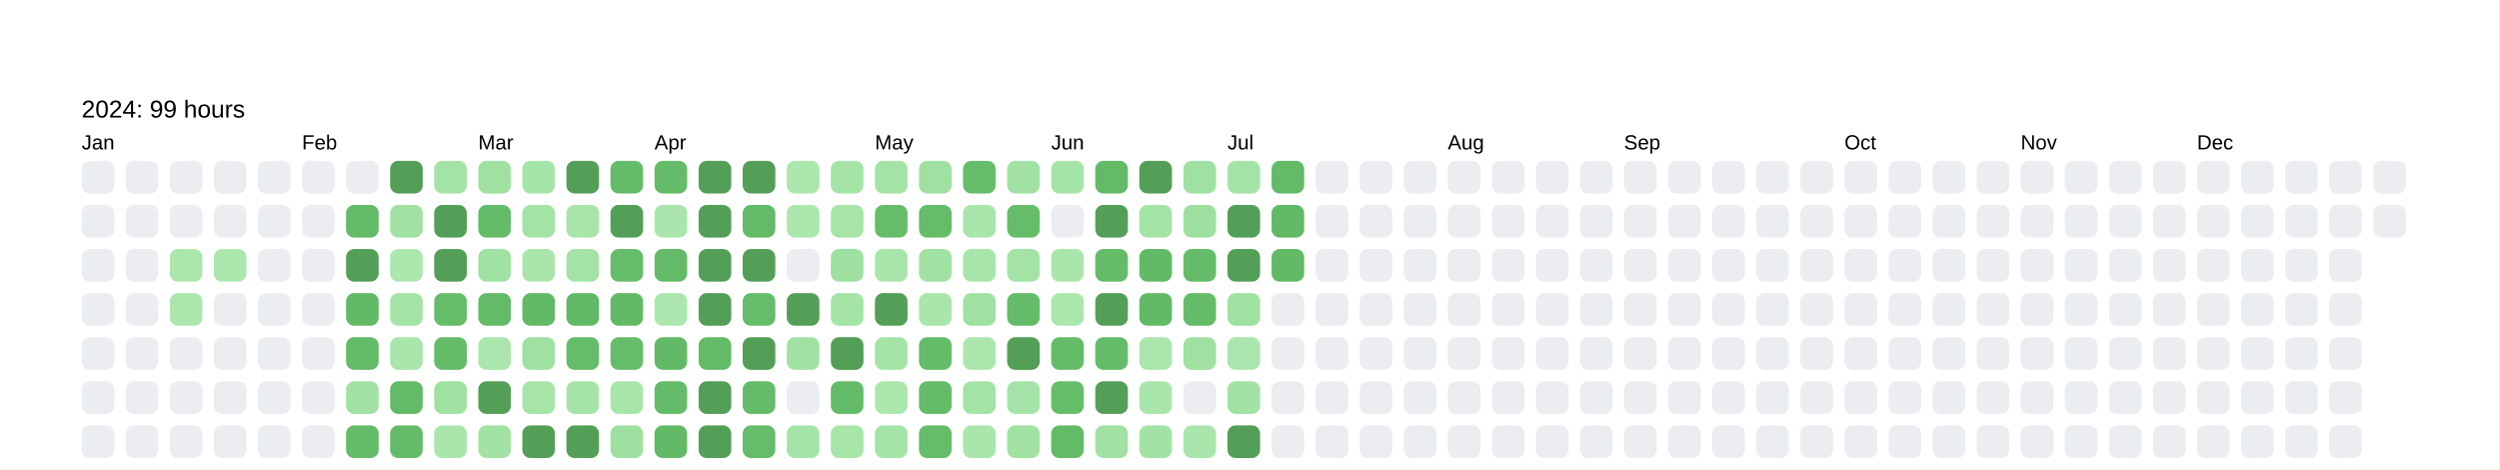
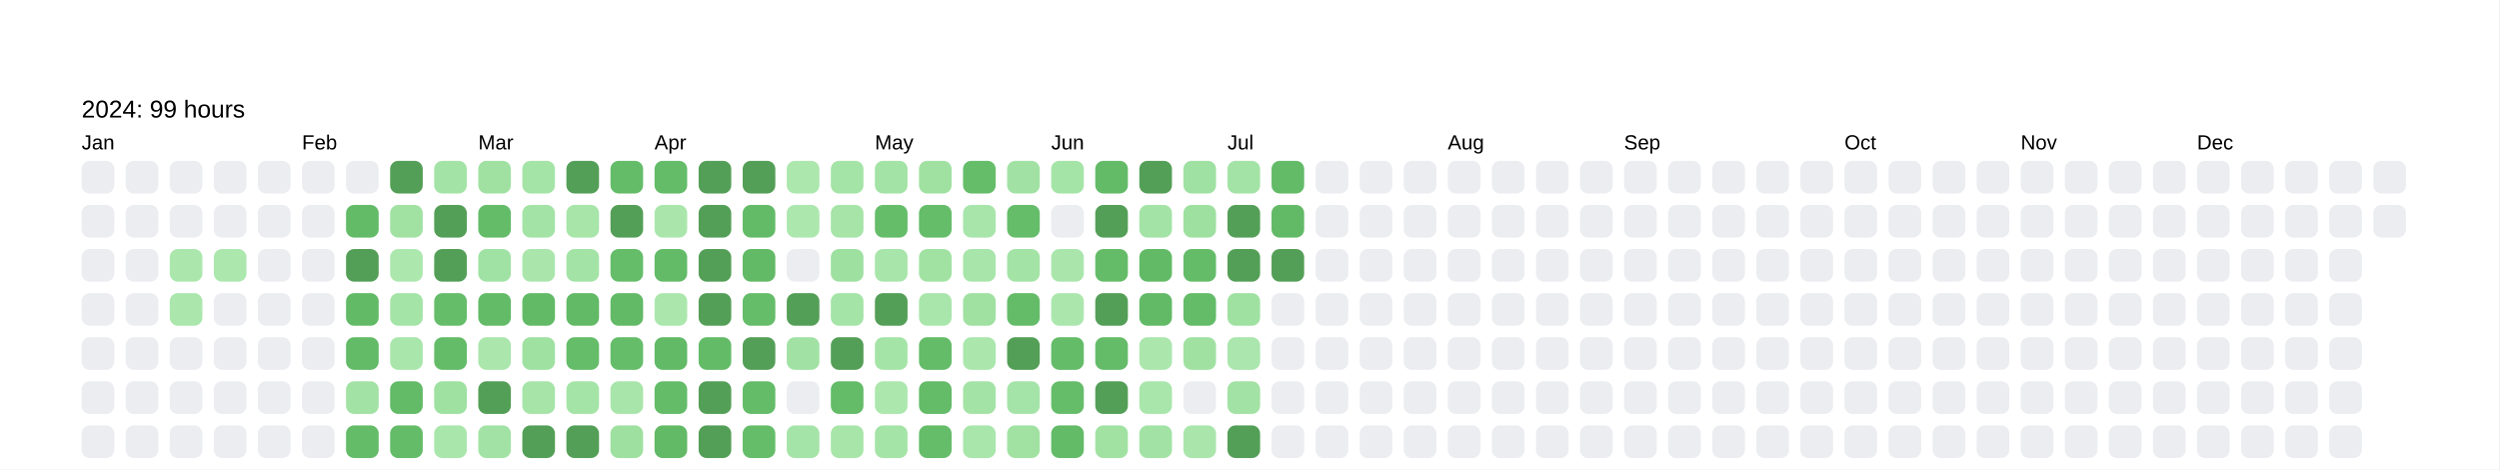
<svg xmlns="http://www.w3.org/2000/svg" baseProfile="full" height="57.5mm" version="1.1" viewBox="0,0,306.2,57.5" width="306.2mm">
  <defs />
  <rect fill="#FFFFFF" height="57.5" width="306.2" x="0" y="0" />
  <text fill="#000000" style="font-size:6px; font-family:Arial; font-weight:bold;" x="10" y="10" />
  <text fill="#000000" style="font-size:3px; font-family:Arial;" x="10" y="14.4">2024: 99 hours</text>
  <text fill="#000000" style="font-size:2.5px; font-family:Arial" x="10" y="18.3">Jan</text>
  <rect fill="#EBEDF0" height="4" rx="1" ry="1" width="4" x="10" y="19.7" />
  <rect fill="#EBEDF0" height="4" rx="1" ry="1" width="4" x="10" y="25.1" />
  <rect fill="#EBEDF0" height="4" rx="1" ry="1" width="4" x="10" y="30.5" />
  <rect fill="#EBEDF0" height="4" rx="1" ry="1" width="4" x="10" y="35.9" />
  <rect fill="#EBEDF0" height="4" rx="1" ry="1" width="4" x="10" y="41.3" />
  <rect fill="#EBEDF0" height="4" rx="1" ry="1" width="4" x="10" y="46.7" />
  <rect fill="#EBEDF0" height="4" rx="1" ry="1" width="4" x="10" y="52.1" />
  <rect fill="#EBEDF0" height="4" rx="1" ry="1" width="4" x="15.4" y="19.7" />
  <rect fill="#EBEDF0" height="4" rx="1" ry="1" width="4" x="15.4" y="25.1" />
  <rect fill="#EBEDF0" height="4" rx="1" ry="1" width="4" x="15.4" y="30.5" />
  <rect fill="#EBEDF0" height="4" rx="1" ry="1" width="4" x="15.4" y="35.9" />
  <rect fill="#EBEDF0" height="4" rx="1" ry="1" width="4" x="15.4" y="41.3" />
  <rect fill="#EBEDF0" height="4" rx="1" ry="1" width="4" x="15.4" y="46.7" />
  <rect fill="#EBEDF0" height="4" rx="1" ry="1" width="4" x="15.4" y="52.1" />
  <rect fill="#EBEDF0" height="4" rx="1" ry="1" width="4" x="20.8" y="19.7" />
  <rect fill="#EBEDF0" height="4" rx="1" ry="1" width="4" x="20.8" y="25.1" />
  <rect fill="#abe7ad" height="4" rx="1" ry="1" width="4" x="20.8" y="30.5" />
  <rect fill="#abe7ad" height="4" rx="1" ry="1" width="4" x="20.8" y="35.9" />
  <rect fill="#EBEDF0" height="4" rx="1" ry="1" width="4" x="20.8" y="41.3" />
  <rect fill="#EBEDF0" height="4" rx="1" ry="1" width="4" x="20.8" y="46.7" />
  <rect fill="#EBEDF0" height="4" rx="1" ry="1" width="4" x="20.8" y="52.1" />
  <rect fill="#EBEDF0" height="4" rx="1" ry="1" width="4" x="26.2" y="19.7" />
  <rect fill="#EBEDF0" height="4" rx="1" ry="1" width="4" x="26.2" y="25.1" />
  <rect fill="#ace7ae" height="4" rx="1" ry="1" width="4" x="26.2" y="30.5" />
  <rect fill="#EBEDF0" height="4" rx="1" ry="1" width="4" x="26.2" y="35.9" />
  <rect fill="#EBEDF0" height="4" rx="1" ry="1" width="4" x="26.2" y="41.3" />
  <rect fill="#EBEDF0" height="4" rx="1" ry="1" width="4" x="26.2" y="46.7" />
  <rect fill="#EBEDF0" height="4" rx="1" ry="1" width="4" x="26.2" y="52.1" />
  <rect fill="#EBEDF0" height="4" rx="1" ry="1" width="4" x="31.6" y="19.7" />
  <rect fill="#EBEDF0" height="4" rx="1" ry="1" width="4" x="31.6" y="25.1" />
  <rect fill="#EBEDF0" height="4" rx="1" ry="1" width="4" x="31.6" y="30.5" />
  <rect fill="#EBEDF0" height="4" rx="1" ry="1" width="4" x="31.6" y="35.9" />
  <rect fill="#EBEDF0" height="4" rx="1" ry="1" width="4" x="31.6" y="41.3" />
  <rect fill="#EBEDF0" height="4" rx="1" ry="1" width="4" x="31.6" y="46.7" />
  <rect fill="#EBEDF0" height="4" rx="1" ry="1" width="4" x="31.6" y="52.1" />
  <text fill="#000000" style="font-size:2.5px; font-family:Arial" x="37.0" y="18.3">Feb</text>
  <rect fill="#EBEDF0" height="4" rx="1" ry="1" width="4" x="37.0" y="19.7" />
  <rect fill="#EBEDF0" height="4" rx="1" ry="1" width="4" x="37.0" y="25.1" />
  <rect fill="#EBEDF0" height="4" rx="1" ry="1" width="4" x="37.0" y="30.5" />
  <rect fill="#EBEDF0" height="4" rx="1" ry="1" width="4" x="37.0" y="35.9" />
  <rect fill="#EBEDF0" height="4" rx="1" ry="1" width="4" x="37.0" y="41.3" />
  <rect fill="#EBEDF0" height="4" rx="1" ry="1" width="4" x="37.0" y="46.7" />
  <rect fill="#EBEDF0" height="4" rx="1" ry="1" width="4" x="37.0" y="52.1" />
  <rect fill="#EBEDF0" height="4" rx="1" ry="1" width="4" x="42.4" y="19.7" />
  <rect fill="#63bb68" height="4" rx="1" ry="1" width="4" x="42.4" y="25.1" />
  <rect fill="#549F57" height="4" rx="1" ry="1" width="4" x="42.4" y="30.5" />
  <rect fill="#62ba67" height="4" rx="1" ry="1" width="4" x="42.4" y="35.9" />
  <rect fill="#63ba67" height="4" rx="1" ry="1" width="4" x="42.4" y="41.3" />
  <rect fill="#a2e2a4" height="4" rx="1" ry="1" width="4" x="42.4" y="46.7" />
  <rect fill="#64bb68" height="4" rx="1" ry="1" width="4" x="42.4" y="52.1" />
  <rect fill="#549F57" height="4" rx="1" ry="1" width="4" x="47.8" y="19.7" />
  <rect fill="#a1e2a3" height="4" rx="1" ry="1" width="4" x="47.8" y="25.1" />
  <rect fill="#ace7ae" height="4" rx="1" ry="1" width="4" x="47.8" y="30.5" />
  <rect fill="#a5e4a7" height="4" rx="1" ry="1" width="4" x="47.8" y="35.9" />
  <rect fill="#a9e6ab" height="4" rx="1" ry="1" width="4" x="47.8" y="41.3" />
  <rect fill="#63ba67" height="4" rx="1" ry="1" width="4" x="47.8" y="46.7" />
  <rect fill="#64bc69" height="4" rx="1" ry="1" width="4" x="47.8" y="52.1" />
  <rect fill="#a4e3a6" height="4" rx="1" ry="1" width="4" x="53.2" y="19.7" />
  <rect fill="#549F57" height="4" rx="1" ry="1" width="4" x="53.2" y="25.1" />
  <rect fill="#549F57" height="4" rx="1" ry="1" width="4" x="53.2" y="30.5" />
  <rect fill="#65bd6a" height="4" rx="1" ry="1" width="4" x="53.2" y="35.9" />
  <rect fill="#64bc69" height="4" rx="1" ry="1" width="4" x="53.2" y="41.3" />
  <rect fill="#9ee1a1" height="4" rx="1" ry="1" width="4" x="53.2" y="46.7" />
  <rect fill="#a9e6ab" height="4" rx="1" ry="1" width="4" x="53.2" y="52.1" />
  <text fill="#000000" style="font-size:2.5px; font-family:Arial" x="58.6" y="18.3">Mar</text>
  <rect fill="#a0e1a2" height="4" rx="1" ry="1" width="4" x="58.6" y="19.7" />
  <rect fill="#64bc69" height="4" rx="1" ry="1" width="4" x="58.6" y="25.1" />
  <rect fill="#a0e2a3" height="4" rx="1" ry="1" width="4" x="58.6" y="30.5" />
  <rect fill="#63bb67" height="4" rx="1" ry="1" width="4" x="58.6" y="35.9" />
  <rect fill="#abe6ad" height="4" rx="1" ry="1" width="4" x="58.6" y="41.3" />
  <rect fill="#549F57" height="4" rx="1" ry="1" width="4" x="58.6" y="46.7" />
  <rect fill="#a2e3a5" height="4" rx="1" ry="1" width="4" x="58.6" y="52.1" />
  <rect fill="#a5e4a7" height="4" rx="1" ry="1" width="4" x="64" y="19.7" />
  <rect fill="#a3e3a6" height="4" rx="1" ry="1" width="4" x="64" y="25.1" />
  <rect fill="#aae6ac" height="4" rx="1" ry="1" width="4" x="64" y="30.5" />
  <rect fill="#62ba67" height="4" rx="1" ry="1" width="4" x="64" y="35.9" />
  <rect fill="#9fe1a1" height="4" rx="1" ry="1" width="4" x="64" y="41.3" />
  <rect fill="#a6e4a8" height="4" rx="1" ry="1" width="4" x="64" y="46.7" />
  <rect fill="#549F57" height="4" rx="1" ry="1" width="4" x="64" y="52.1" />
  <rect fill="#549F57" height="4" rx="1" ry="1" width="4" x="69.4" y="19.7" />
  <rect fill="#a7e5a9" height="4" rx="1" ry="1" width="4" x="69.4" y="25.1" />
  <rect fill="#a4e3a6" height="4" rx="1" ry="1" width="4" x="69.4" y="30.5" />
  <rect fill="#62b966" height="4" rx="1" ry="1" width="4" x="69.4" y="35.9" />
  <rect fill="#65bc69" height="4" rx="1" ry="1" width="4" x="69.4" y="41.3" />
  <rect fill="#a5e4a7" height="4" rx="1" ry="1" width="4" x="69.4" y="46.7" />
  <rect fill="#549F57" height="4" rx="1" ry="1" width="4" x="69.4" y="52.1" />
  <rect fill="#64bc69" height="4" rx="1" ry="1" width="4" x="74.8" y="19.7" />
  <rect fill="#549F57" height="4" rx="1" ry="1" width="4" x="74.8" y="25.1" />
  <rect fill="#65bd6a" height="4" rx="1" ry="1" width="4" x="74.8" y="30.5" />
  <rect fill="#62b966" height="4" rx="1" ry="1" width="4" x="74.8" y="35.9" />
  <rect fill="#65bd6a" height="4" rx="1" ry="1" width="4" x="74.8" y="41.3" />
  <rect fill="#a8e5aa" height="4" rx="1" ry="1" width="4" x="74.8" y="46.7" />
  <rect fill="#9ee0a0" height="4" rx="1" ry="1" width="4" x="74.8" y="52.1" />
  <text fill="#000000" style="font-size:2.5px; font-family:Arial" x="80.2" y="18.3">Apr</text>
  <rect fill="#64bc69" height="4" rx="1" ry="1" width="4" x="80.2" y="19.7" />
  <rect fill="#aae6ac" height="4" rx="1" ry="1" width="4" x="80.2" y="25.1" />
  <rect fill="#63bb68" height="4" rx="1" ry="1" width="4" x="80.2" y="30.5" />
  <rect fill="#abe7ad" height="4" rx="1" ry="1" width="4" x="80.2" y="35.9" />
  <rect fill="#62ba67" height="4" rx="1" ry="1" width="4" x="80.2" y="41.3" />
  <rect fill="#64bc69" height="4" rx="1" ry="1" width="4" x="80.2" y="46.7" />
  <rect fill="#62b966" height="4" rx="1" ry="1" width="4" x="80.2" y="52.1" />
  <rect fill="#549F57" height="4" rx="1" ry="1" width="4" x="85.6" y="19.7" />
  <rect fill="#549F57" height="4" rx="1" ry="1" width="4" x="85.6" y="25.1" />
  <rect fill="#549F57" height="4" rx="1" ry="1" width="4" x="85.6" y="30.5" />
  <rect fill="#549F57" height="4" rx="1" ry="1" width="4" x="85.6" y="35.9" />
  <rect fill="#63bb68" height="4" rx="1" ry="1" width="4" x="85.6" y="41.3" />
  <rect fill="#549F57" height="4" rx="1" ry="1" width="4" x="85.6" y="46.7" />
  <rect fill="#549F57" height="4" rx="1" ry="1" width="4" x="85.6" y="52.1" />
  <rect fill="#549F57" height="4" rx="1" ry="1" width="4" x="91" y="19.7" />
  <rect fill="#63bb68" height="4" rx="1" ry="1" width="4" x="91" y="25.1" />
-   <rect fill="#549F57" height="4" rx="1" ry="1" width="4" x="91" y="30.5" />
+   <rect fill="#62b966" height="4" rx="1" ry="1" width="4" x="91" y="30.5" />
  <rect fill="#65bc69" height="4" rx="1" ry="1" width="4" x="91" y="35.9" />
  <rect fill="#549F57" height="4" rx="1" ry="1" width="4" x="91" y="41.3" />
  <rect fill="#64bc69" height="4" rx="1" ry="1" width="4" x="91" y="46.7" />
  <rect fill="#65bd6a" height="4" rx="1" ry="1" width="4" x="91" y="52.1" />
  <rect fill="#ace7ae" height="4" rx="1" ry="1" width="4" x="96.4" y="19.7" />
  <rect fill="#ace7ae" height="4" rx="1" ry="1" width="4" x="96.4" y="25.1" />
  <rect fill="#EBEDF0" height="4" rx="1" ry="1" width="4" x="96.4" y="30.5" />
  <rect fill="#549F57" height="4" rx="1" ry="1" width="4" x="96.4" y="35.9" />
  <rect fill="#a1e2a4" height="4" rx="1" ry="1" width="4" x="96.4" y="41.3" />
  <rect fill="#EBEDF0" height="4" rx="1" ry="1" width="4" x="96.4" y="46.7" />
  <rect fill="#a5e4a8" height="4" rx="1" ry="1" width="4" x="96.4" y="52.1" />
  <rect fill="#a5e4a7" height="4" rx="1" ry="1" width="4" x="101.8" y="19.7" />
  <rect fill="#a6e4a8" height="4" rx="1" ry="1" width="4" x="101.8" y="25.1" />
  <rect fill="#9ee0a0" height="4" rx="1" ry="1" width="4" x="101.8" y="30.5" />
  <rect fill="#a4e4a7" height="4" rx="1" ry="1" width="4" x="101.8" y="35.9" />
  <rect fill="#549F57" height="4" rx="1" ry="1" width="4" x="101.8" y="41.3" />
  <rect fill="#64bc69" height="4" rx="1" ry="1" width="4" x="101.8" y="46.7" />
  <rect fill="#a7e5a9" height="4" rx="1" ry="1" width="4" x="101.8" y="52.1" />
  <text fill="#000000" style="font-size:2.5px; font-family:Arial" x="107.2" y="18.3">May</text>
  <rect fill="#a3e3a5" height="4" rx="1" ry="1" width="4" x="107.2" y="19.7" />
  <rect fill="#65bd6a" height="4" rx="1" ry="1" width="4" x="107.2" y="25.1" />
  <rect fill="#a8e5aa" height="4" rx="1" ry="1" width="4" x="107.2" y="30.5" />
  <rect fill="#549F57" height="4" rx="1" ry="1" width="4" x="107.2" y="35.9" />
  <rect fill="#a5e4a7" height="4" rx="1" ry="1" width="4" x="107.2" y="41.3" />
  <rect fill="#ace7ae" height="4" rx="1" ry="1" width="4" x="107.2" y="46.7" />
  <rect fill="#a5e4a7" height="4" rx="1" ry="1" width="4" x="107.2" y="52.1" />
  <rect fill="#a0e1a2" height="4" rx="1" ry="1" width="4" x="112.6" y="19.7" />
  <rect fill="#65bd69" height="4" rx="1" ry="1" width="4" x="112.6" y="25.1" />
  <rect fill="#a1e2a3" height="4" rx="1" ry="1" width="4" x="112.6" y="30.5" />
  <rect fill="#a9e6ab" height="4" rx="1" ry="1" width="4" x="112.6" y="35.9" />
  <rect fill="#64bc69" height="4" rx="1" ry="1" width="4" x="112.6" y="41.3" />
  <rect fill="#64bb68" height="4" rx="1" ry="1" width="4" x="112.6" y="46.7" />
  <rect fill="#65bd6a" height="4" rx="1" ry="1" width="4" x="112.6" y="52.1" />
  <rect fill="#65bd6a" height="4" rx="1" ry="1" width="4" x="118" y="19.7" />
  <rect fill="#a8e5ab" height="4" rx="1" ry="1" width="4" x="118" y="25.1" />
  <rect fill="#a8e5aa" height="4" rx="1" ry="1" width="4" x="118" y="30.5" />
  <rect fill="#a0e1a2" height="4" rx="1" ry="1" width="4" x="118" y="35.9" />
  <rect fill="#abe7ad" height="4" rx="1" ry="1" width="4" x="118" y="41.3" />
  <rect fill="#a4e3a6" height="4" rx="1" ry="1" width="4" x="118" y="46.7" />
  <rect fill="#a9e6ab" height="4" rx="1" ry="1" width="4" x="118" y="52.1" />
  <rect fill="#a1e2a4" height="4" rx="1" ry="1" width="4" x="123.4" y="19.7" />
  <rect fill="#65bd6a" height="4" rx="1" ry="1" width="4" x="123.4" y="25.1" />
  <rect fill="#a4e3a6" height="4" rx="1" ry="1" width="4" x="123.4" y="30.5" />
  <rect fill="#64bc69" height="4" rx="1" ry="1" width="4" x="123.4" y="35.9" />
  <rect fill="#549F57" height="4" rx="1" ry="1" width="4" x="123.4" y="41.3" />
  <rect fill="#a5e4a8" height="4" rx="1" ry="1" width="4" x="123.4" y="46.7" />
  <rect fill="#a1e2a3" height="4" rx="1" ry="1" width="4" x="123.4" y="52.1" />
  <text fill="#000000" style="font-size:2.5px; font-family:Arial" x="128.8" y="18.3">Jun</text>
  <rect fill="#a5e4a7" height="4" rx="1" ry="1" width="4" x="128.8" y="19.7" />
  <rect fill="#EBEDF0" height="4" rx="1" ry="1" width="4" x="128.8" y="25.1" />
  <rect fill="#aae6ac" height="4" rx="1" ry="1" width="4" x="128.8" y="30.5" />
  <rect fill="#abe7ad" height="4" rx="1" ry="1" width="4" x="128.8" y="35.9" />
  <rect fill="#64bc69" height="4" rx="1" ry="1" width="4" x="128.8" y="41.3" />
  <rect fill="#65bd6a" height="4" rx="1" ry="1" width="4" x="128.8" y="46.7" />
  <rect fill="#63bb68" height="4" rx="1" ry="1" width="4" x="128.8" y="52.1" />
  <rect fill="#63bb68" height="4" rx="1" ry="1" width="4" x="134.2" y="19.7" />
  <rect fill="#549F57" height="4" rx="1" ry="1" width="4" x="134.2" y="25.1" />
  <rect fill="#64bc69" height="4" rx="1" ry="1" width="4" x="134.2" y="30.5" />
  <rect fill="#549F57" height="4" rx="1" ry="1" width="4" x="134.2" y="35.9" />
  <rect fill="#64bc69" height="4" rx="1" ry="1" width="4" x="134.2" y="41.3" />
  <rect fill="#549F57" height="4" rx="1" ry="1" width="4" x="134.2" y="46.7" />
  <rect fill="#a1e2a3" height="4" rx="1" ry="1" width="4" x="134.2" y="52.1" />
  <rect fill="#549F57" height="4" rx="1" ry="1" width="4" x="139.6" y="19.7" />
  <rect fill="#a4e3a6" height="4" rx="1" ry="1" width="4" x="139.6" y="25.1" />
  <rect fill="#62ba67" height="4" rx="1" ry="1" width="4" x="139.6" y="30.5" />
  <rect fill="#62ba67" height="4" rx="1" ry="1" width="4" x="139.6" y="35.9" />
  <rect fill="#abe6ad" height="4" rx="1" ry="1" width="4" x="139.6" y="41.3" />
  <rect fill="#a9e6ab" height="4" rx="1" ry="1" width="4" x="139.6" y="46.7" />
  <rect fill="#a2e3a5" height="4" rx="1" ry="1" width="4" x="139.6" y="52.1" />
  <rect fill="#9fe1a2" height="4" rx="1" ry="1" width="4" x="145" y="19.7" />
  <rect fill="#9ee0a0" height="4" rx="1" ry="1" width="4" x="145" y="25.1" />
  <rect fill="#64bc69" height="4" rx="1" ry="1" width="4" x="145" y="30.5" />
  <rect fill="#64bc69" height="4" rx="1" ry="1" width="4" x="145" y="35.9" />
  <rect fill="#a0e1a2" height="4" rx="1" ry="1" width="4" x="145" y="41.3" />
  <rect fill="#EBEDF0" height="4" rx="1" ry="1" width="4" x="145" y="46.7" />
  <rect fill="#aae6ac" height="4" rx="1" ry="1" width="4" x="145" y="52.1" />
  <text fill="#000000" style="font-size:2.5px; font-family:Arial" x="150.4" y="18.3">Jul</text>
  <rect fill="#a4e3a6" height="4" rx="1" ry="1" width="4" x="150.4" y="19.7" />
  <rect fill="#549F57" height="4" rx="1" ry="1" width="4" x="150.4" y="25.1" />
  <rect fill="#549F57" height="4" rx="1" ry="1" width="4" x="150.4" y="30.5" />
  <rect fill="#9fe1a1" height="4" rx="1" ry="1" width="4" x="150.4" y="35.9" />
  <rect fill="#aae6ad" height="4" rx="1" ry="1" width="4" x="150.4" y="41.3" />
  <rect fill="#a2e2a4" height="4" rx="1" ry="1" width="4" x="150.4" y="46.7" />
  <rect fill="#549F57" height="4" rx="1" ry="1" width="4" x="150.4" y="52.1" />
  <rect fill="#63bb68" height="4" rx="1" ry="1" width="4" x="155.8" y="19.7" />
  <rect fill="#62b966" height="4" rx="1" ry="1" width="4" x="155.8" y="25.1" />
-   <rect fill="#62ba67" height="4" rx="1" ry="1" width="4" x="155.8" y="30.5" />
+   <rect fill="#549F57" height="4" rx="1" ry="1" width="4" x="155.8" y="30.5" />
  <rect fill="#EBEDF0" height="4" rx="1" ry="1" width="4" x="155.8" y="35.9" />
  <rect fill="#EBEDF0" height="4" rx="1" ry="1" width="4" x="155.8" y="41.3" />
  <rect fill="#EBEDF0" height="4" rx="1" ry="1" width="4" x="155.8" y="46.7" />
  <rect fill="#EBEDF0" height="4" rx="1" ry="1" width="4" x="155.8" y="52.1" />
  <rect fill="#EBEDF0" height="4" rx="1" ry="1" width="4" x="161.2" y="19.7" />
  <rect fill="#EBEDF0" height="4" rx="1" ry="1" width="4" x="161.2" y="25.1" />
  <rect fill="#EBEDF0" height="4" rx="1" ry="1" width="4" x="161.2" y="30.5" />
  <rect fill="#EBEDF0" height="4" rx="1" ry="1" width="4" x="161.2" y="35.9" />
  <rect fill="#EBEDF0" height="4" rx="1" ry="1" width="4" x="161.2" y="41.3" />
  <rect fill="#EBEDF0" height="4" rx="1" ry="1" width="4" x="161.2" y="46.7" />
  <rect fill="#EBEDF0" height="4" rx="1" ry="1" width="4" x="161.2" y="52.1" />
  <rect fill="#EBEDF0" height="4" rx="1" ry="1" width="4" x="166.6" y="19.7" />
  <rect fill="#EBEDF0" height="4" rx="1" ry="1" width="4" x="166.6" y="25.1" />
  <rect fill="#EBEDF0" height="4" rx="1" ry="1" width="4" x="166.6" y="30.5" />
  <rect fill="#EBEDF0" height="4" rx="1" ry="1" width="4" x="166.6" y="35.9" />
  <rect fill="#EBEDF0" height="4" rx="1" ry="1" width="4" x="166.6" y="41.3" />
  <rect fill="#EBEDF0" height="4" rx="1" ry="1" width="4" x="166.6" y="46.7" />
  <rect fill="#EBEDF0" height="4" rx="1" ry="1" width="4" x="166.6" y="52.1" />
  <rect fill="#EBEDF0" height="4" rx="1" ry="1" width="4" x="172" y="19.7" />
  <rect fill="#EBEDF0" height="4" rx="1" ry="1" width="4" x="172" y="25.1" />
  <rect fill="#EBEDF0" height="4" rx="1" ry="1" width="4" x="172" y="30.5" />
  <rect fill="#EBEDF0" height="4" rx="1" ry="1" width="4" x="172" y="35.9" />
  <rect fill="#EBEDF0" height="4" rx="1" ry="1" width="4" x="172" y="41.3" />
  <rect fill="#EBEDF0" height="4" rx="1" ry="1" width="4" x="172" y="46.7" />
  <rect fill="#EBEDF0" height="4" rx="1" ry="1" width="4" x="172" y="52.1" />
  <text fill="#000000" style="font-size:2.5px; font-family:Arial" x="177.4" y="18.3">Aug</text>
  <rect fill="#EBEDF0" height="4" rx="1" ry="1" width="4" x="177.4" y="19.7" />
  <rect fill="#EBEDF0" height="4" rx="1" ry="1" width="4" x="177.4" y="25.1" />
  <rect fill="#EBEDF0" height="4" rx="1" ry="1" width="4" x="177.4" y="30.5" />
  <rect fill="#EBEDF0" height="4" rx="1" ry="1" width="4" x="177.4" y="35.9" />
  <rect fill="#EBEDF0" height="4" rx="1" ry="1" width="4" x="177.4" y="41.3" />
  <rect fill="#EBEDF0" height="4" rx="1" ry="1" width="4" x="177.4" y="46.7" />
  <rect fill="#EBEDF0" height="4" rx="1" ry="1" width="4" x="177.4" y="52.1" />
  <rect fill="#EBEDF0" height="4" rx="1" ry="1" width="4" x="182.8" y="19.7" />
  <rect fill="#EBEDF0" height="4" rx="1" ry="1" width="4" x="182.8" y="25.1" />
  <rect fill="#EBEDF0" height="4" rx="1" ry="1" width="4" x="182.8" y="30.5" />
  <rect fill="#EBEDF0" height="4" rx="1" ry="1" width="4" x="182.8" y="35.9" />
  <rect fill="#EBEDF0" height="4" rx="1" ry="1" width="4" x="182.8" y="41.3" />
  <rect fill="#EBEDF0" height="4" rx="1" ry="1" width="4" x="182.8" y="46.7" />
  <rect fill="#EBEDF0" height="4" rx="1" ry="1" width="4" x="182.8" y="52.1" />
  <rect fill="#EBEDF0" height="4" rx="1" ry="1" width="4" x="188.2" y="19.7" />
  <rect fill="#EBEDF0" height="4" rx="1" ry="1" width="4" x="188.2" y="25.1" />
  <rect fill="#EBEDF0" height="4" rx="1" ry="1" width="4" x="188.2" y="30.5" />
  <rect fill="#EBEDF0" height="4" rx="1" ry="1" width="4" x="188.2" y="35.9" />
  <rect fill="#EBEDF0" height="4" rx="1" ry="1" width="4" x="188.2" y="41.3" />
  <rect fill="#EBEDF0" height="4" rx="1" ry="1" width="4" x="188.2" y="46.7" />
  <rect fill="#EBEDF0" height="4" rx="1" ry="1" width="4" x="188.2" y="52.1" />
  <rect fill="#EBEDF0" height="4" rx="1" ry="1" width="4" x="193.6" y="19.7" />
  <rect fill="#EBEDF0" height="4" rx="1" ry="1" width="4" x="193.6" y="25.1" />
  <rect fill="#EBEDF0" height="4" rx="1" ry="1" width="4" x="193.6" y="30.5" />
  <rect fill="#EBEDF0" height="4" rx="1" ry="1" width="4" x="193.6" y="35.9" />
  <rect fill="#EBEDF0" height="4" rx="1" ry="1" width="4" x="193.6" y="41.3" />
  <rect fill="#EBEDF0" height="4" rx="1" ry="1" width="4" x="193.6" y="46.7" />
  <rect fill="#EBEDF0" height="4" rx="1" ry="1" width="4" x="193.6" y="52.1" />
  <text fill="#000000" style="font-size:2.5px; font-family:Arial" x="199" y="18.3">Sep</text>
  <rect fill="#EBEDF0" height="4" rx="1" ry="1" width="4" x="199" y="19.7" />
  <rect fill="#EBEDF0" height="4" rx="1" ry="1" width="4" x="199" y="25.1" />
  <rect fill="#EBEDF0" height="4" rx="1" ry="1" width="4" x="199" y="30.5" />
  <rect fill="#EBEDF0" height="4" rx="1" ry="1" width="4" x="199" y="35.9" />
  <rect fill="#EBEDF0" height="4" rx="1" ry="1" width="4" x="199" y="41.3" />
  <rect fill="#EBEDF0" height="4" rx="1" ry="1" width="4" x="199" y="46.7" />
  <rect fill="#EBEDF0" height="4" rx="1" ry="1" width="4" x="199" y="52.1" />
  <rect fill="#EBEDF0" height="4" rx="1" ry="1" width="4" x="204.4" y="19.7" />
  <rect fill="#EBEDF0" height="4" rx="1" ry="1" width="4" x="204.4" y="25.1" />
  <rect fill="#EBEDF0" height="4" rx="1" ry="1" width="4" x="204.4" y="30.5" />
  <rect fill="#EBEDF0" height="4" rx="1" ry="1" width="4" x="204.4" y="35.9" />
  <rect fill="#EBEDF0" height="4" rx="1" ry="1" width="4" x="204.4" y="41.3" />
  <rect fill="#EBEDF0" height="4" rx="1" ry="1" width="4" x="204.4" y="46.7" />
  <rect fill="#EBEDF0" height="4" rx="1" ry="1" width="4" x="204.4" y="52.1" />
  <rect fill="#EBEDF0" height="4" rx="1" ry="1" width="4" x="209.8" y="19.7" />
  <rect fill="#EBEDF0" height="4" rx="1" ry="1" width="4" x="209.8" y="25.1" />
  <rect fill="#EBEDF0" height="4" rx="1" ry="1" width="4" x="209.8" y="30.5" />
  <rect fill="#EBEDF0" height="4" rx="1" ry="1" width="4" x="209.8" y="35.9" />
  <rect fill="#EBEDF0" height="4" rx="1" ry="1" width="4" x="209.8" y="41.3" />
  <rect fill="#EBEDF0" height="4" rx="1" ry="1" width="4" x="209.8" y="46.7" />
  <rect fill="#EBEDF0" height="4" rx="1" ry="1" width="4" x="209.8" y="52.1" />
  <rect fill="#EBEDF0" height="4" rx="1" ry="1" width="4" x="215.2" y="19.7" />
  <rect fill="#EBEDF0" height="4" rx="1" ry="1" width="4" x="215.2" y="25.1" />
  <rect fill="#EBEDF0" height="4" rx="1" ry="1" width="4" x="215.2" y="30.5" />
  <rect fill="#EBEDF0" height="4" rx="1" ry="1" width="4" x="215.2" y="35.9" />
  <rect fill="#EBEDF0" height="4" rx="1" ry="1" width="4" x="215.2" y="41.3" />
  <rect fill="#EBEDF0" height="4" rx="1" ry="1" width="4" x="215.2" y="46.7" />
  <rect fill="#EBEDF0" height="4" rx="1" ry="1" width="4" x="215.2" y="52.1" />
  <rect fill="#EBEDF0" height="4" rx="1" ry="1" width="4" x="220.6" y="19.7" />
  <rect fill="#EBEDF0" height="4" rx="1" ry="1" width="4" x="220.6" y="25.1" />
  <rect fill="#EBEDF0" height="4" rx="1" ry="1" width="4" x="220.6" y="30.5" />
  <rect fill="#EBEDF0" height="4" rx="1" ry="1" width="4" x="220.6" y="35.9" />
  <rect fill="#EBEDF0" height="4" rx="1" ry="1" width="4" x="220.6" y="41.3" />
  <rect fill="#EBEDF0" height="4" rx="1" ry="1" width="4" x="220.6" y="46.7" />
  <rect fill="#EBEDF0" height="4" rx="1" ry="1" width="4" x="220.6" y="52.1" />
  <text fill="#000000" style="font-size:2.5px; font-family:Arial" x="226" y="18.3">Oct</text>
  <rect fill="#EBEDF0" height="4" rx="1" ry="1" width="4" x="226" y="19.7" />
  <rect fill="#EBEDF0" height="4" rx="1" ry="1" width="4" x="226" y="25.1" />
  <rect fill="#EBEDF0" height="4" rx="1" ry="1" width="4" x="226" y="30.5" />
  <rect fill="#EBEDF0" height="4" rx="1" ry="1" width="4" x="226" y="35.9" />
  <rect fill="#EBEDF0" height="4" rx="1" ry="1" width="4" x="226" y="41.3" />
  <rect fill="#EBEDF0" height="4" rx="1" ry="1" width="4" x="226" y="46.7" />
  <rect fill="#EBEDF0" height="4" rx="1" ry="1" width="4" x="226" y="52.1" />
  <rect fill="#EBEDF0" height="4" rx="1" ry="1" width="4" x="231.4" y="19.7" />
  <rect fill="#EBEDF0" height="4" rx="1" ry="1" width="4" x="231.4" y="25.1" />
  <rect fill="#EBEDF0" height="4" rx="1" ry="1" width="4" x="231.4" y="30.5" />
  <rect fill="#EBEDF0" height="4" rx="1" ry="1" width="4" x="231.4" y="35.9" />
  <rect fill="#EBEDF0" height="4" rx="1" ry="1" width="4" x="231.4" y="41.3" />
  <rect fill="#EBEDF0" height="4" rx="1" ry="1" width="4" x="231.4" y="46.7" />
  <rect fill="#EBEDF0" height="4" rx="1" ry="1" width="4" x="231.4" y="52.1" />
  <rect fill="#EBEDF0" height="4" rx="1" ry="1" width="4" x="236.8" y="19.7" />
  <rect fill="#EBEDF0" height="4" rx="1" ry="1" width="4" x="236.8" y="25.1" />
  <rect fill="#EBEDF0" height="4" rx="1" ry="1" width="4" x="236.8" y="30.5" />
  <rect fill="#EBEDF0" height="4" rx="1" ry="1" width="4" x="236.8" y="35.9" />
  <rect fill="#EBEDF0" height="4" rx="1" ry="1" width="4" x="236.8" y="41.3" />
  <rect fill="#EBEDF0" height="4" rx="1" ry="1" width="4" x="236.8" y="46.7" />
  <rect fill="#EBEDF0" height="4" rx="1" ry="1" width="4" x="236.8" y="52.1" />
  <rect fill="#EBEDF0" height="4" rx="1" ry="1" width="4" x="242.2" y="19.7" />
  <rect fill="#EBEDF0" height="4" rx="1" ry="1" width="4" x="242.2" y="25.1" />
  <rect fill="#EBEDF0" height="4" rx="1" ry="1" width="4" x="242.2" y="30.5" />
  <rect fill="#EBEDF0" height="4" rx="1" ry="1" width="4" x="242.2" y="35.9" />
  <rect fill="#EBEDF0" height="4" rx="1" ry="1" width="4" x="242.2" y="41.3" />
  <rect fill="#EBEDF0" height="4" rx="1" ry="1" width="4" x="242.2" y="46.7" />
  <rect fill="#EBEDF0" height="4" rx="1" ry="1" width="4" x="242.2" y="52.1" />
  <text fill="#000000" style="font-size:2.5px; font-family:Arial" x="247.6" y="18.3">Nov</text>
  <rect fill="#EBEDF0" height="4" rx="1" ry="1" width="4" x="247.6" y="19.7" />
  <rect fill="#EBEDF0" height="4" rx="1" ry="1" width="4" x="247.6" y="25.1" />
  <rect fill="#EBEDF0" height="4" rx="1" ry="1" width="4" x="247.6" y="30.5" />
  <rect fill="#EBEDF0" height="4" rx="1" ry="1" width="4" x="247.6" y="35.9" />
  <rect fill="#EBEDF0" height="4" rx="1" ry="1" width="4" x="247.6" y="41.3" />
  <rect fill="#EBEDF0" height="4" rx="1" ry="1" width="4" x="247.6" y="46.7" />
  <rect fill="#EBEDF0" height="4" rx="1" ry="1" width="4" x="247.6" y="52.1" />
  <rect fill="#EBEDF0" height="4" rx="1" ry="1" width="4" x="253" y="19.7" />
  <rect fill="#EBEDF0" height="4" rx="1" ry="1" width="4" x="253" y="25.1" />
  <rect fill="#EBEDF0" height="4" rx="1" ry="1" width="4" x="253" y="30.5" />
  <rect fill="#EBEDF0" height="4" rx="1" ry="1" width="4" x="253" y="35.9" />
  <rect fill="#EBEDF0" height="4" rx="1" ry="1" width="4" x="253" y="41.3" />
  <rect fill="#EBEDF0" height="4" rx="1" ry="1" width="4" x="253" y="46.7" />
  <rect fill="#EBEDF0" height="4" rx="1" ry="1" width="4" x="253" y="52.1" />
  <rect fill="#EBEDF0" height="4" rx="1" ry="1" width="4" x="258.4" y="19.7" />
  <rect fill="#EBEDF0" height="4" rx="1" ry="1" width="4" x="258.4" y="25.1" />
  <rect fill="#EBEDF0" height="4" rx="1" ry="1" width="4" x="258.4" y="30.5" />
  <rect fill="#EBEDF0" height="4" rx="1" ry="1" width="4" x="258.4" y="35.9" />
  <rect fill="#EBEDF0" height="4" rx="1" ry="1" width="4" x="258.4" y="41.3" />
  <rect fill="#EBEDF0" height="4" rx="1" ry="1" width="4" x="258.4" y="46.7" />
  <rect fill="#EBEDF0" height="4" rx="1" ry="1" width="4" x="258.4" y="52.1" />
  <rect fill="#EBEDF0" height="4" rx="1" ry="1" width="4" x="263.8" y="19.7" />
  <rect fill="#EBEDF0" height="4" rx="1" ry="1" width="4" x="263.8" y="25.1" />
  <rect fill="#EBEDF0" height="4" rx="1" ry="1" width="4" x="263.8" y="30.5" />
  <rect fill="#EBEDF0" height="4" rx="1" ry="1" width="4" x="263.8" y="35.9" />
  <rect fill="#EBEDF0" height="4" rx="1" ry="1" width="4" x="263.8" y="41.3" />
  <rect fill="#EBEDF0" height="4" rx="1" ry="1" width="4" x="263.8" y="46.7" />
  <rect fill="#EBEDF0" height="4" rx="1" ry="1" width="4" x="263.8" y="52.1" />
  <text fill="#000000" style="font-size:2.5px; font-family:Arial" x="269.2" y="18.3">Dec</text>
  <rect fill="#EBEDF0" height="4" rx="1" ry="1" width="4" x="269.2" y="19.7" />
  <rect fill="#EBEDF0" height="4" rx="1" ry="1" width="4" x="269.2" y="25.1" />
  <rect fill="#EBEDF0" height="4" rx="1" ry="1" width="4" x="269.2" y="30.5" />
  <rect fill="#EBEDF0" height="4" rx="1" ry="1" width="4" x="269.2" y="35.9" />
  <rect fill="#EBEDF0" height="4" rx="1" ry="1" width="4" x="269.2" y="41.3" />
  <rect fill="#EBEDF0" height="4" rx="1" ry="1" width="4" x="269.2" y="46.7" />
  <rect fill="#EBEDF0" height="4" rx="1" ry="1" width="4" x="269.2" y="52.1" />
  <rect fill="#EBEDF0" height="4" rx="1" ry="1" width="4" x="274.6" y="19.7" />
  <rect fill="#EBEDF0" height="4" rx="1" ry="1" width="4" x="274.6" y="25.1" />
  <rect fill="#EBEDF0" height="4" rx="1" ry="1" width="4" x="274.6" y="30.5" />
  <rect fill="#EBEDF0" height="4" rx="1" ry="1" width="4" x="274.6" y="35.9" />
  <rect fill="#EBEDF0" height="4" rx="1" ry="1" width="4" x="274.6" y="41.3" />
  <rect fill="#EBEDF0" height="4" rx="1" ry="1" width="4" x="274.6" y="46.7" />
  <rect fill="#EBEDF0" height="4" rx="1" ry="1" width="4" x="274.6" y="52.1" />
  <rect fill="#EBEDF0" height="4" rx="1" ry="1" width="4" x="280" y="19.7" />
  <rect fill="#EBEDF0" height="4" rx="1" ry="1" width="4" x="280" y="25.1" />
  <rect fill="#EBEDF0" height="4" rx="1" ry="1" width="4" x="280" y="30.5" />
  <rect fill="#EBEDF0" height="4" rx="1" ry="1" width="4" x="280" y="35.9" />
  <rect fill="#EBEDF0" height="4" rx="1" ry="1" width="4" x="280" y="41.3" />
  <rect fill="#EBEDF0" height="4" rx="1" ry="1" width="4" x="280" y="46.7" />
  <rect fill="#EBEDF0" height="4" rx="1" ry="1" width="4" x="280" y="52.1" />
  <rect fill="#EBEDF0" height="4" rx="1" ry="1" width="4" x="285.4" y="19.7" />
  <rect fill="#EBEDF0" height="4" rx="1" ry="1" width="4" x="285.4" y="25.1" />
  <rect fill="#EBEDF0" height="4" rx="1" ry="1" width="4" x="285.4" y="30.5" />
  <rect fill="#EBEDF0" height="4" rx="1" ry="1" width="4" x="285.4" y="35.9" />
  <rect fill="#EBEDF0" height="4" rx="1" ry="1" width="4" x="285.4" y="41.3" />
  <rect fill="#EBEDF0" height="4" rx="1" ry="1" width="4" x="285.4" y="46.7" />
  <rect fill="#EBEDF0" height="4" rx="1" ry="1" width="4" x="285.4" y="52.1" />
  <rect fill="#EBEDF0" height="4" rx="1" ry="1" width="4" x="290.8" y="19.7" />
  <rect fill="#EBEDF0" height="4" rx="1" ry="1" width="4" x="290.8" y="25.1" />
</svg>
